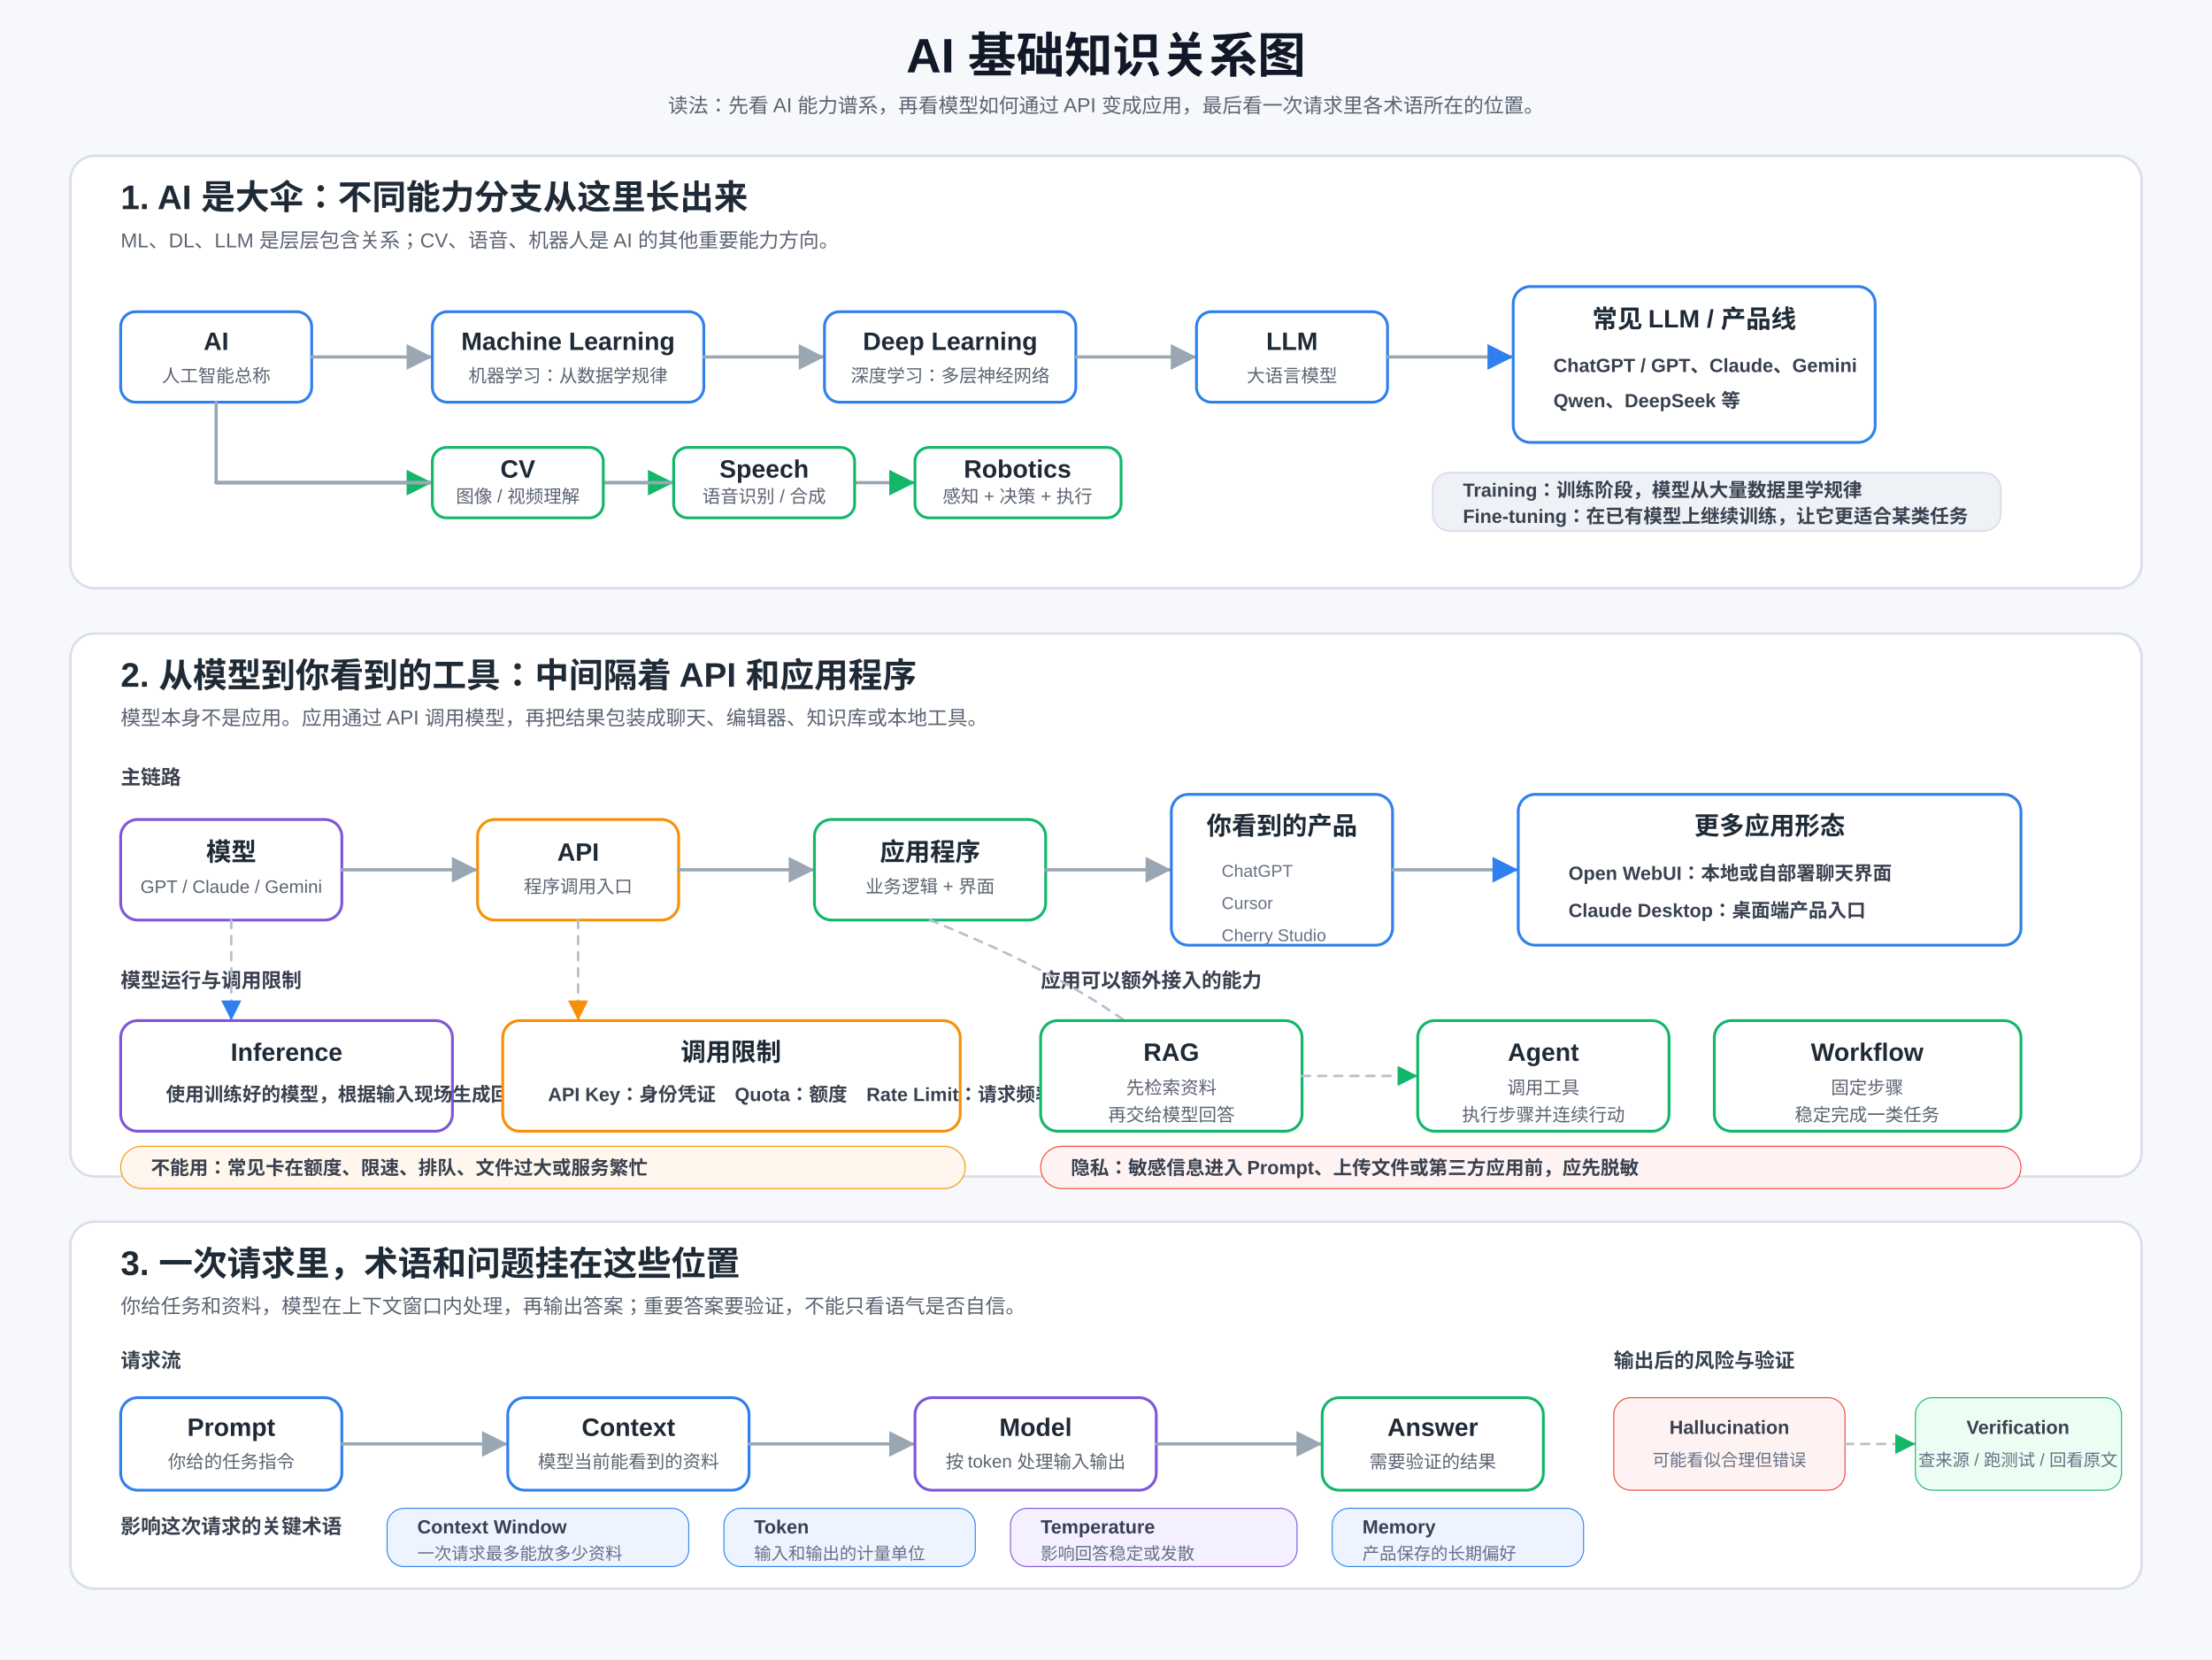
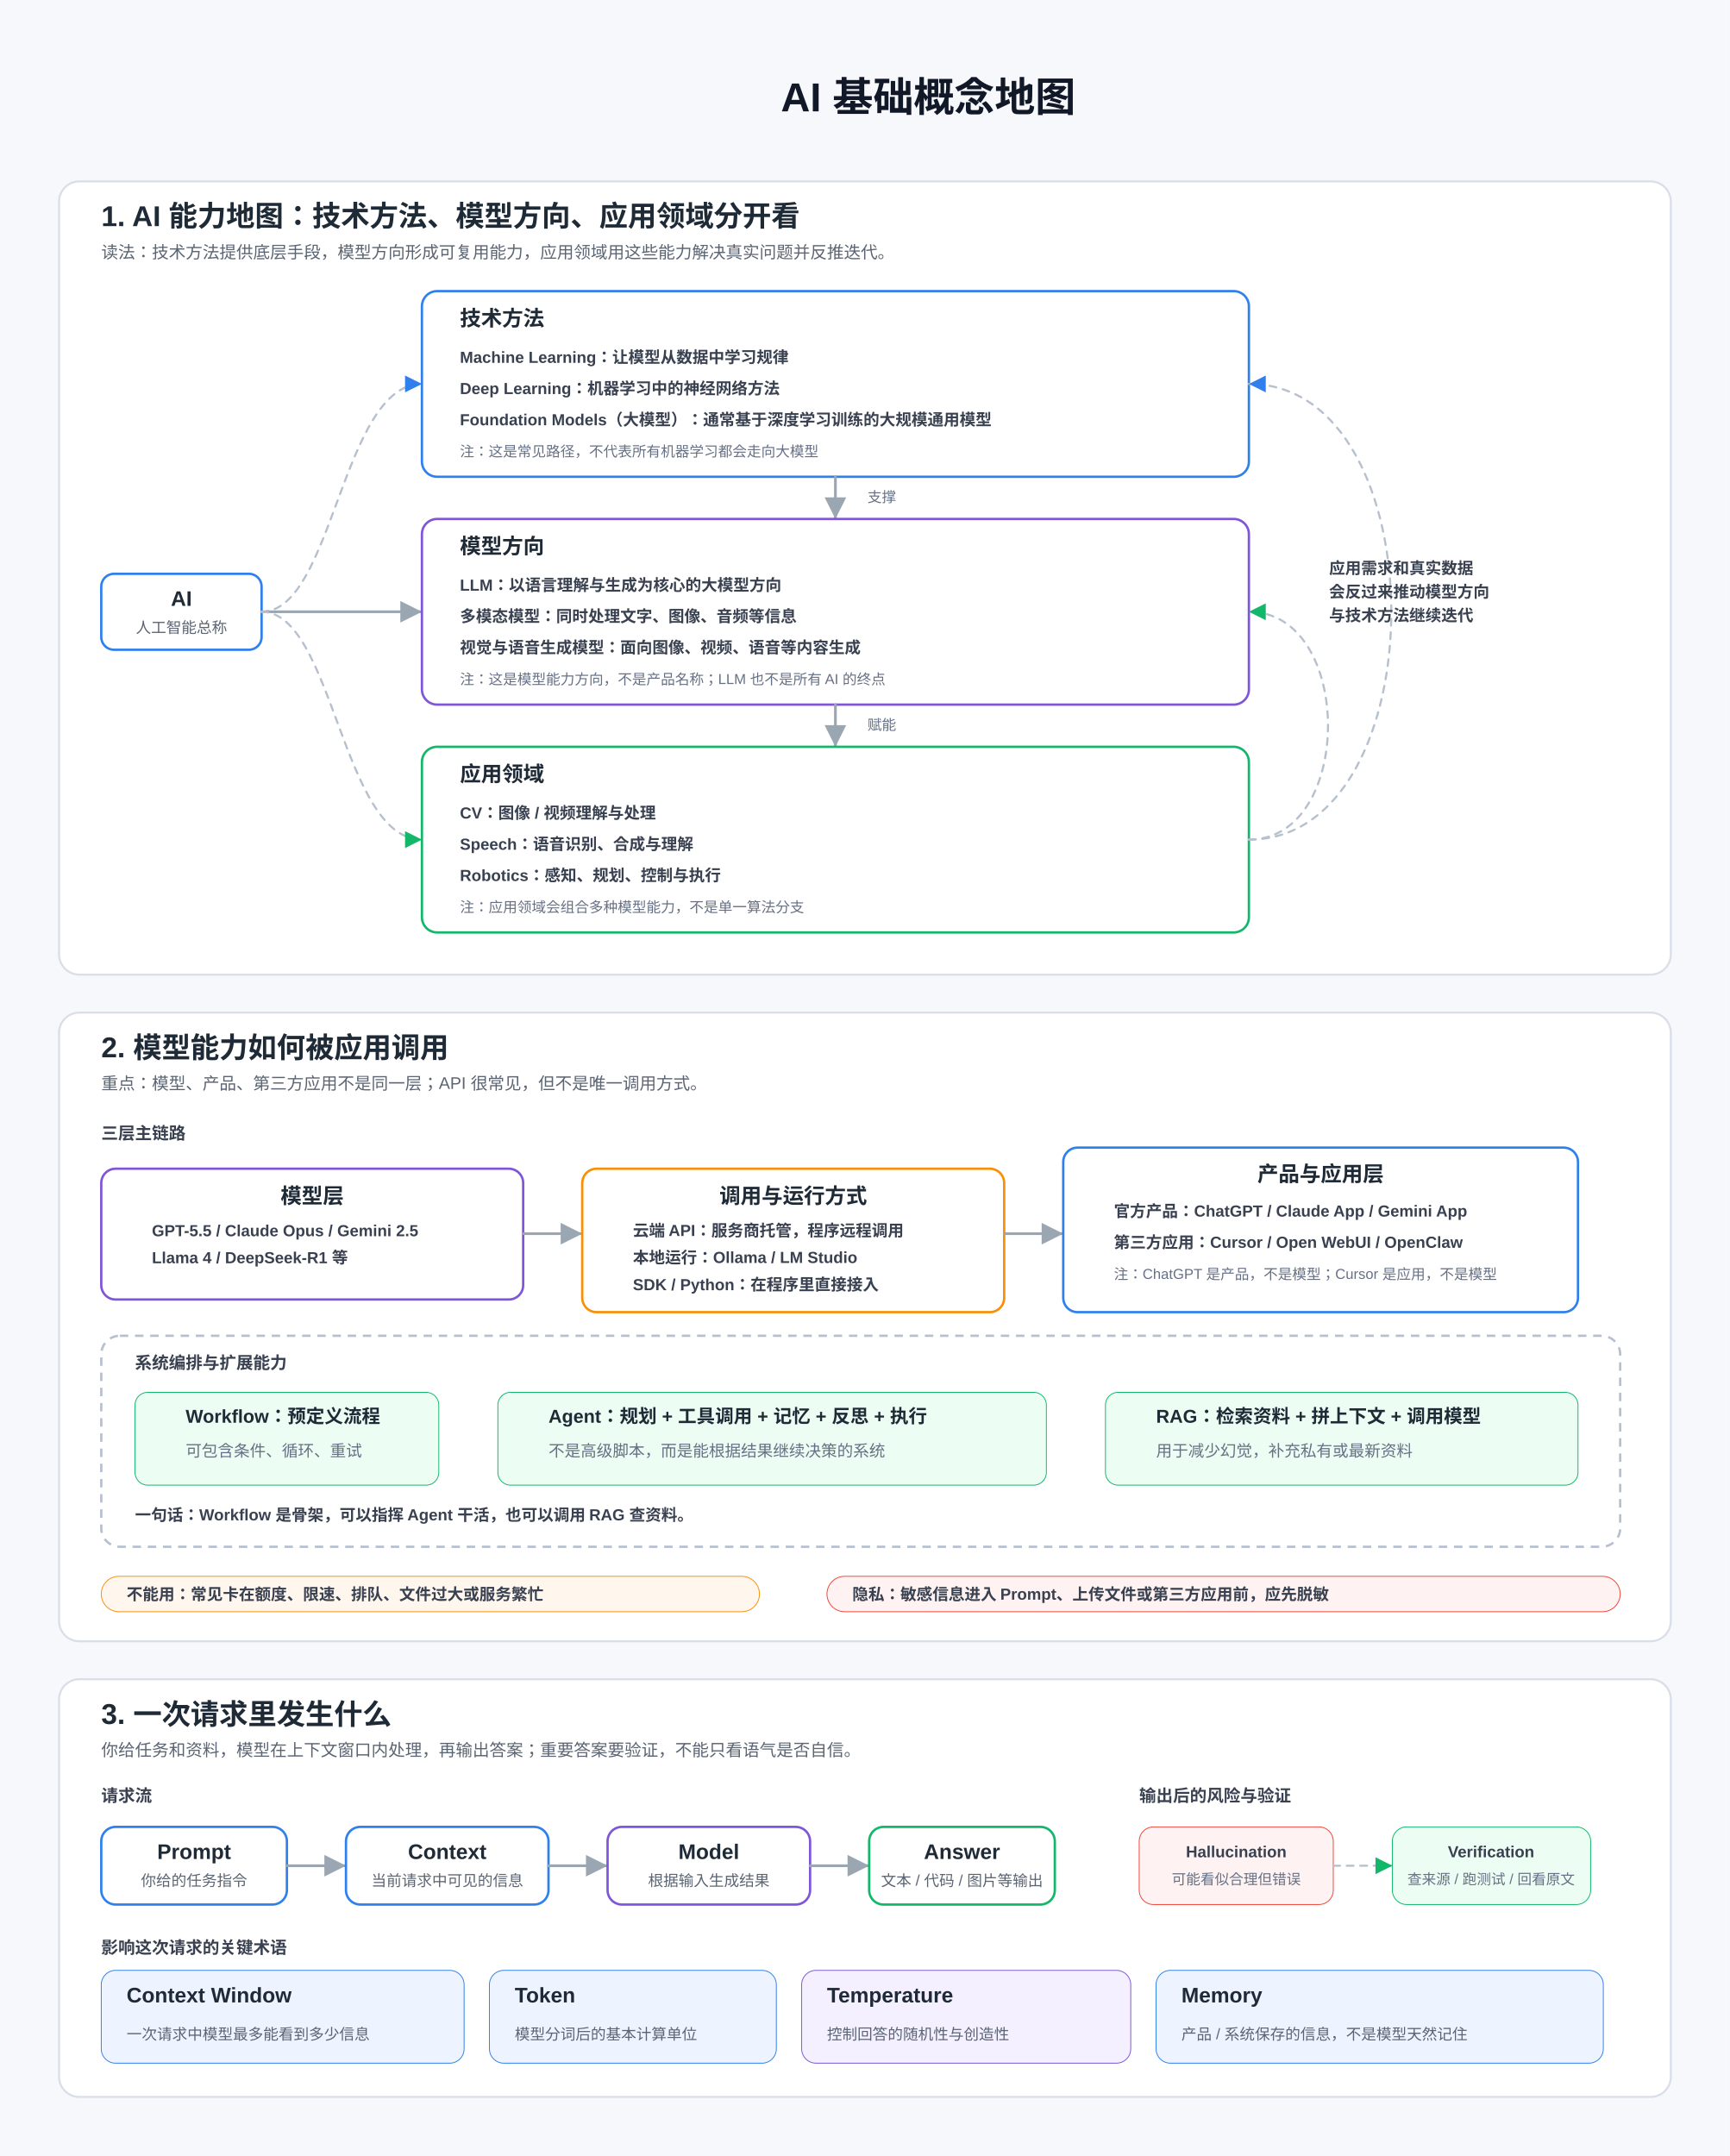
- <svg xmlns="http://www.w3.org/2000/svg" width="2200" height="1650" viewBox="0 0 2200 1650" role="img" aria-labelledby="title desc">
+ <svg xmlns="http://www.w3.org/2000/svg" width="2050" height="2555" viewBox="0 -60 2050 2555" role="img" aria-labelledby="title desc">
  <defs>
    <style>
      .bg { fill: #f7f8fb; }
      .panel { fill: #ffffff; stroke: #d9dee8; stroke-width: 2.4; }
      .title { font: 800 48px "Microsoft YaHei", "Noto Sans SC", Arial, sans-serif; fill: #111827; }
      .panel-title { font: 700 34px "Microsoft YaHei", "Noto Sans SC", Arial, sans-serif; fill: #1f2a37; }
      .note { font: 500 20px "Microsoft YaHei", "Noto Sans SC", Arial, sans-serif; fill: #5b6472; }
      .section { font: 700 20px "Microsoft YaHei", "Noto Sans SC", Arial, sans-serif; fill: #394150; }
      .node { fill: #ffffff; stroke-width: 2.8; }
      .node-text { font: 700 25px "Microsoft YaHei", "Noto Sans SC", Arial, sans-serif; fill: #1f2a37; }
      .node-sub { font: 500 18px "Microsoft YaHei", "Noto Sans SC", Arial, sans-serif; fill: #5b6472; }
      .small { font: 600 19px "Microsoft YaHei", "Noto Sans SC", Arial, sans-serif; fill: #394150; }
      .tiny { font: 500 17px "Microsoft YaHei", "Noto Sans SC", Arial, sans-serif; fill: #667085; }
+       .card-title { font: 700 22px "Microsoft YaHei", "Noto Sans SC", Arial, sans-serif; fill: #1f2a37; }
+       .card-note { font: 500 19px "Microsoft YaHei", "Noto Sans SC", Arial, sans-serif; fill: #667085; }
      .line { fill: none; stroke: #9aa6b2; stroke-width: 3.2; stroke-linecap: round; stroke-linejoin: round; }
      .line-soft { fill: none; stroke: #b7c0ce; stroke-width: 2.5; stroke-linecap: round; stroke-linejoin: round; stroke-dasharray: 8 8; }
      .pill { fill: #eef2f7; stroke: #d9dee8; stroke-width: 1.6; }
      .blue { stroke: #2f80ed; }
      .green { stroke: #12b76a; }
      .purple { stroke: #7f56d9; }
      .orange { stroke: #f79009; }
      .red { stroke: #f04438; }
      .blue-fill { fill: #eef4ff; stroke: #2f80ed; }
      .green-fill { fill: #ecfdf3; stroke: #12b76a; }
      .purple-fill { fill: #f4f0ff; stroke: #7f56d9; }
      .orange-fill { fill: #fff7ed; stroke: #f79009; }
      .red-fill { fill: #fef3f2; stroke: #f04438; }
    </style>
    <marker id="arrow" markerWidth="12" markerHeight="12" refX="10" refY="6" orient="auto">
      <path d="M2 2 L10 6 L2 10 Z" fill="#9aa6b2" />
    </marker>
    <marker id="arrowBlue" markerWidth="12" markerHeight="12" refX="10" refY="6" orient="auto">
      <path d="M2 2 L10 6 L2 10 Z" fill="#2f80ed" />
    </marker>
    <marker id="arrowGreen" markerWidth="12" markerHeight="12" refX="10" refY="6" orient="auto">
      <path d="M2 2 L10 6 L2 10 Z" fill="#12b76a" />
    </marker>
    <marker id="arrowOrange" markerWidth="12" markerHeight="12" refX="10" refY="6" orient="auto">
      <path d="M2 2 L10 6 L2 10 Z" fill="#f79009" />
    </marker>
  </defs>
-   <rect class="bg" width="2200" height="1650" />
-   <text x="1100" y="72" text-anchor="middle" class="title">AI 基础知识关系图</text>
-   <text x="1100" y="112" text-anchor="middle" class="note">读法：先看 AI 能力谱系，再看模型如何通过 API 变成应用，最后看一次请求里各术语所在的位置。</text>
-   <rect x="70" y="155" width="2060" height="430" rx="24" class="panel" />
-   <text x="120" y="208" class="panel-title">1. AI 是大伞：不同能力分支从这里长出来</text>
-   <text x="120" y="246" class="note">ML、DL、LLM 是层层包含关系；CV、语音、机器人是 AI 的其他重要能力方向。</text>
-   <rect x="120" y="310" width="190" height="90" rx="15" class="node blue" />
-   <text x="215" y="348" text-anchor="middle" class="node-text">AI</text>
-   <text x="215" y="380" text-anchor="middle" class="node-sub">人工智能总称</text>
-   <path d="M310 355 H430" class="line" marker-end="url(#arrow)" />
-   <rect x="430" y="310" width="270" height="90" rx="15" class="node blue" />
-   <text x="565" y="348" text-anchor="middle" class="node-text">Machine Learning</text>
-   <text x="565" y="380" text-anchor="middle" class="node-sub">机器学习：从数据学规律</text>
-   <path d="M700 355 H820" class="line" marker-end="url(#arrow)" />
-   <rect x="820" y="310" width="250" height="90" rx="15" class="node blue" />
-   <text x="945" y="348" text-anchor="middle" class="node-text">Deep Learning</text>
-   <text x="945" y="380" text-anchor="middle" class="node-sub">深度学习：多层神经网络</text>
-   <path d="M1070 355 H1190" class="line" marker-end="url(#arrow)" />
-   <rect x="1190" y="310" width="190" height="90" rx="15" class="node blue" />
-   <text x="1285" y="348" text-anchor="middle" class="node-text">LLM</text>
-   <text x="1285" y="380" text-anchor="middle" class="node-sub">大语言模型</text>
-   <path d="M215 400 V480 H430" class="line" marker-end="url(#arrowGreen)" />
-   <path d="M215 480 H670" class="line" marker-end="url(#arrowGreen)" />
-   <path d="M215 480 H910" class="line" marker-end="url(#arrowGreen)" />
-   <rect x="430" y="445" width="170" height="70" rx="14" class="node green" />
-   <text x="515" y="475" text-anchor="middle" class="node-text">CV</text>
-   <text x="515" y="500" text-anchor="middle" class="node-sub">图像 / 视频理解</text>
-   <rect x="670" y="445" width="180" height="70" rx="14" class="node green" />
-   <text x="760" y="475" text-anchor="middle" class="node-text">Speech</text>
-   <text x="760" y="500" text-anchor="middle" class="node-sub">语音识别 / 合成</text>
-   <rect x="910" y="445" width="205" height="70" rx="14" class="node green" />
-   <text x="1012" y="475" text-anchor="middle" class="node-text">Robotics</text>
-   <text x="1012" y="500" text-anchor="middle" class="node-sub">感知 + 决策 + 执行</text>
-   <path d="M1380 355 H1505" class="line" marker-end="url(#arrowBlue)" />
-   <rect x="1505" y="285" width="360" height="155" rx="17" class="node blue" />
-   <text x="1685" y="326" text-anchor="middle" class="node-text">常见 LLM / 产品线</text>
-   <text x="1545" y="370" class="small">ChatGPT / GPT、Claude、Gemini</text>
-   <text x="1545" y="405" class="small">Qwen、DeepSeek 等</text>
-   <rect x="1425" y="470" width="565" height="58" rx="17" class="pill" />
-   <text x="1455" y="494" class="small">Training：训练阶段，模型从大量数据里学规律</text>
-   <text x="1455" y="520" class="small">Fine-tuning：在已有模型上继续训练，让它更适合某类任务</text>
-   <rect x="70" y="630" width="2060" height="540" rx="24" class="panel" />
-   <text x="120" y="683" class="panel-title">2. 从模型到你看到的工具：中间隔着 API 和应用程序</text>
-   <text x="120" y="721" class="note">模型本身不是应用。应用通过 API 调用模型，再把结果包装成聊天、编辑器、知识库或本地工具。</text>
-   <text x="120" y="780" class="section">主链路</text>
-   <rect x="120" y="815" width="220" height="100" rx="17" class="node purple" />
-   <text x="230" y="856" text-anchor="middle" class="node-text">模型</text>
-   <text x="230" y="888" text-anchor="middle" class="node-sub">GPT / Claude / Gemini</text>
-   <path d="M340 865 H475" class="line" marker-end="url(#arrow)" />
-   <rect x="475" y="815" width="200" height="100" rx="17" class="node orange" />
-   <text x="575" y="856" text-anchor="middle" class="node-text">API</text>
-   <text x="575" y="888" text-anchor="middle" class="node-sub">程序调用入口</text>
-   <path d="M675 865 H810" class="line" marker-end="url(#arrow)" />
-   <rect x="810" y="815" width="230" height="100" rx="17" class="node green" />
-   <text x="925" y="856" text-anchor="middle" class="node-text">应用程序</text>
-   <text x="925" y="888" text-anchor="middle" class="node-sub">业务逻辑 + 界面</text>
-   <path d="M1040 865 H1165" class="line" marker-end="url(#arrow)" />
-   <rect x="1165" y="790" width="220" height="150" rx="17" class="node blue" />
-   <text x="1275" y="830" text-anchor="middle" class="node-text">你看到的产品</text>
-   <text x="1215" y="872" class="tiny">ChatGPT</text>
-   <text x="1215" y="904" class="tiny">Cursor</text>
-   <text x="1215" y="936" class="tiny">Cherry Studio</text>
-   <path d="M1385 865 H1510" class="line" marker-end="url(#arrowBlue)" />
-   <rect x="1510" y="790" width="500" height="150" rx="17" class="node blue" />
-   <text x="1760" y="830" text-anchor="middle" class="node-text">更多应用形态</text>
-   <text x="1560" y="875" class="small">Open WebUI：本地或自部署聊天界面</text>
-   <text x="1560" y="912" class="small">Claude Desktop：桌面端产品入口</text>
-   <text x="120" y="982" class="section">模型运行与调用限制</text>
-   <path d="M230 915 V1015" class="line-soft" marker-end="url(#arrowBlue)" />
-   <rect x="120" y="1015" width="330" height="110" rx="17" class="node purple" />
-   <text x="285" y="1055" text-anchor="middle" class="node-text">Inference</text>
-   <text x="165" y="1095" class="small">使用训练好的模型，根据输入现场生成回答</text>
-   <path d="M575 915 V1015" class="line-soft" marker-end="url(#arrowOrange)" />
-   <rect x="500" y="1015" width="455" height="110" rx="17" class="node orange" />
-   <text x="727" y="1055" text-anchor="middle" class="node-text">调用限制</text>
-   <text x="545" y="1095" class="small">API Key：身份凭证　Quota：额度　Rate Limit：请求频率限制</text>
-   <text x="1035" y="982" class="section">应用可以额外接入的能力</text>
-   <path d="M925 915 C1035 960, 1110 1000, 1180 1065" class="line-soft" marker-end="url(#arrowGreen)" />
-   <rect x="1035" y="1015" width="260" height="110" rx="17" class="node green" />
-   <text x="1165" y="1055" text-anchor="middle" class="node-text">RAG</text>
-   <text x="1165" y="1088" text-anchor="middle" class="node-sub">先检索资料</text>
-   <text x="1165" y="1115" text-anchor="middle" class="node-sub">再交给模型回答</text>
-   <path d="M1295 1070 H1410" class="line-soft" marker-end="url(#arrowGreen)" />
-   <rect x="1410" y="1015" width="250" height="110" rx="17" class="node green" />
-   <text x="1535" y="1055" text-anchor="middle" class="node-text">Agent</text>
-   <text x="1535" y="1088" text-anchor="middle" class="node-sub">调用工具</text>
-   <text x="1535" y="1115" text-anchor="middle" class="node-sub">执行步骤并连续行动</text>
-   <rect x="1705" y="1015" width="305" height="110" rx="17" class="node green" />
-   <text x="1857" y="1055" text-anchor="middle" class="node-text">Workflow</text>
-   <text x="1857" y="1088" text-anchor="middle" class="node-sub">固定步骤</text>
-   <text x="1857" y="1115" text-anchor="middle" class="node-sub">稳定完成一类任务</text>
-   <rect x="120" y="1140" width="840" height="42" rx="21" class="orange-fill" />
-   <text x="150" y="1168" class="small">不能用：常见卡在额度、限速、排队、文件过大或服务繁忙</text>
-   <rect x="1035" y="1140" width="975" height="42" rx="21" class="red-fill" />
-   <text x="1065" y="1168" class="small">隐私：敏感信息进入 Prompt、上传文件或第三方应用前，应先脱敏</text>
-   <rect x="70" y="1215" width="2060" height="365" rx="24" class="panel" />
-   <text x="120" y="1268" class="panel-title">3. 一次请求里，术语和问题挂在这些位置</text>
-   <text x="120" y="1306" class="note">你给任务和资料，模型在上下文窗口内处理，再输出答案；重要答案要验证，不能只看语气是否自信。</text>
-   <text x="120" y="1360" class="section">请求流</text>
-   <rect x="120" y="1390" width="220" height="92" rx="17" class="node blue" />
-   <text x="230" y="1428" text-anchor="middle" class="node-text">Prompt</text>
-   <text x="230" y="1460" text-anchor="middle" class="node-sub">你给的任务指令</text>
-   <path d="M340 1436 H505" class="line" marker-end="url(#arrow)" />
-   <rect x="505" y="1390" width="240" height="92" rx="17" class="node blue" />
-   <text x="625" y="1428" text-anchor="middle" class="node-text">Context</text>
-   <text x="625" y="1460" text-anchor="middle" class="node-sub">模型当前能看到的资料</text>
-   <path d="M745 1436 H910" class="line" marker-end="url(#arrow)" />
-   <rect x="910" y="1390" width="240" height="92" rx="17" class="node purple" />
-   <text x="1030" y="1428" text-anchor="middle" class="node-text">Model</text>
-   <text x="1030" y="1460" text-anchor="middle" class="node-sub">按 token 处理输入输出</text>
-   <path d="M1150 1436 H1315" class="line" marker-end="url(#arrow)" />
-   <rect x="1315" y="1390" width="220" height="92" rx="17" class="node green" />
-   <text x="1425" y="1428" text-anchor="middle" class="node-text">Answer</text>
-   <text x="1425" y="1460" text-anchor="middle" class="node-sub">需要验证的结果</text>
-   <text x="1605" y="1360" class="section">输出后的风险与验证</text>
-   <rect x="1605" y="1390" width="230" height="92" rx="17" class="red-fill" />
-   <text x="1720" y="1426" text-anchor="middle" class="small">Hallucination</text>
-   <text x="1720" y="1458" text-anchor="middle" class="tiny">可能看似合理但错误</text>
-   <path d="M1835 1436 H1905" class="line-soft" marker-end="url(#arrowGreen)" />
-   <rect x="1905" y="1390" width="205" height="92" rx="17" class="green-fill" />
-   <text x="2007" y="1426" text-anchor="middle" class="small">Verification</text>
-   <text x="2007" y="1458" text-anchor="middle" class="tiny">查来源 / 跑测试 / 回看原文</text>
-   <text x="120" y="1525" class="section">影响这次请求的关键术语</text>
-   <rect x="385" y="1500" width="300" height="58" rx="17" class="blue-fill" />
-   <text x="415" y="1525" class="small">Context Window</text>
-   <text x="415" y="1551" class="tiny">一次请求最多能放多少资料</text>
-   <rect x="720" y="1500" width="250" height="58" rx="17" class="blue-fill" />
-   <text x="750" y="1525" class="small">Token</text>
-   <text x="750" y="1551" class="tiny">输入和输出的计量单位</text>
-   <rect x="1005" y="1500" width="285" height="58" rx="17" class="purple-fill" />
-   <text x="1035" y="1525" class="small">Temperature</text>
-   <text x="1035" y="1551" class="tiny">影响回答稳定或发散</text>
-   <rect x="1325" y="1500" width="250" height="58" rx="17" class="blue-fill" />
-   <text x="1355" y="1525" class="small">Memory</text>
-   <text x="1355" y="1551" class="tiny">产品保存的长期偏好</text>
+   <rect class="bg" x="0" y="-60" width="2050" height="2555" />
+   <text x="1100" y="72" text-anchor="middle" class="title">AI 基础概念地图</text>
+   <rect x="70" y="155" width="1910" height="940" rx="24" class="panel" />
+   <text x="120" y="208" class="panel-title">1. AI 能力地图：技术方法、模型方向、应用领域分开看</text>
+   <text x="120" y="246" class="note">读法：技术方法提供底层手段，模型方向形成可复用能力，应用领域用这些能力解决真实问题并反推迭代。</text>
+   <rect x="120" y="620" width="190" height="90" rx="15" class="node blue" />
+   <text x="215" y="658" text-anchor="middle" class="node-text">AI</text>
+   <text x="215" y="690" text-anchor="middle" class="node-sub">人工智能总称</text>
+   <path d="M310 665 C395 665, 405 395, 500 395" class="line-soft" marker-end="url(#arrowBlue)" />
+   <path d="M310 665 H500" class="line" marker-end="url(#arrow)" />
+   <path d="M310 665 C395 665, 405 935, 500 935" class="line-soft" marker-end="url(#arrowGreen)" />
+   <rect x="500" y="285" width="980" height="220" rx="18" class="node blue" />
+   <text x="545" y="326" class="node-text">技术方法</text>
+   <text x="545" y="370" class="small">Machine Learning：让模型从数据中学习规律</text>
+   <text x="545" y="407" class="small">Deep Learning：机器学习中的神经网络方法</text>
+   <text x="545" y="444" class="small">Foundation Models（大模型）：通常基于深度学习训练的大规模通用模型</text>
+   <text x="545" y="481" class="tiny">注：这是常见路径，不代表所有机器学习都会走向大模型</text>
+   <path d="M990 505 V555" class="line" marker-end="url(#arrow)" />
+   <text x="1028" y="535" class="tiny">支撑</text>
+   <rect x="500" y="555" width="980" height="220" rx="18" class="node purple" />
+   <text x="545" y="596" class="node-text">模型方向</text>
+   <text x="545" y="640" class="small">LLM：以语言理解与生成为核心的大模型方向</text>
+   <text x="545" y="677" class="small">多模态模型：同时处理文字、图像、音频等信息</text>
+   <text x="545" y="714" class="small">视觉与语音生成模型：面向图像、视频、语音等内容生成</text>
+   <text x="545" y="751" class="tiny">注：这是模型能力方向，不是产品名称；LLM 也不是所有 AI 的终点</text>
+   <path d="M990 775 V825" class="line" marker-end="url(#arrow)" />
+   <text x="1028" y="805" class="tiny">赋能</text>
+   <rect x="500" y="825" width="980" height="220" rx="18" class="node green" />
+   <text x="545" y="866" class="node-text">应用领域</text>
+   <text x="545" y="910" class="small">CV：图像 / 视频理解与处理</text>
+   <text x="545" y="947" class="small">Speech：语音识别、合成与理解</text>
+   <text x="545" y="984" class="small">Robotics：感知、规划、控制与执行</text>
+   <text x="545" y="1021" class="tiny">注：应用领域会组合多种模型能力，不是单一算法分支</text>
+   <path d="M1480 935 C1705 935, 1705 395, 1480 395" class="line-soft" marker-end="url(#arrowBlue)" />
+   <path d="M1480 935 C1605 935, 1605 665, 1480 665" class="line-soft" marker-end="url(#arrowGreen)" />
+   <text x="1575" y="620" class="small">应用需求和真实数据</text>
+   <text x="1575" y="648" class="small">会反过来推动模型方向</text>
+   <text x="1575" y="676" class="small">与技术方法继续迭代</text>
+   <g transform="translate(0 510)">
+     <rect x="70" y="630" width="1910" height="745" rx="24" class="panel" />
+     <text x="120" y="683" class="panel-title">2. 模型能力如何被应用调用</text>
+     <text x="120" y="721" class="note">重点：模型、产品、第三方应用不是同一层；API 很常见，但不是唯一调用方式。</text>
+     <text x="120" y="780" class="section">三层主链路</text>
+     <rect x="120" y="815" width="500" height="155" rx="17" class="node purple" />
+     <text x="370" y="856" text-anchor="middle" class="node-text">模型层</text>
+     <text x="180" y="895" class="small">GPT-5.5 / Claude Opus / Gemini 2.5</text>
+     <text x="180" y="927" class="small">Llama 4 / DeepSeek-R1 等</text>
+     <path d="M620 892 H690" class="line" marker-end="url(#arrow)" />
+     <rect x="690" y="815" width="500" height="170" rx="17" class="node orange" />
+     <text x="940" y="856" text-anchor="middle" class="node-text">调用与运行方式</text>
+     <text x="750" y="895" class="small">云端 API：服务商托管，程序远程调用</text>
+     <text x="750" y="927" class="small">本地运行：Ollama / LM Studio</text>
+     <text x="750" y="959" class="small">SDK / Python：在程序里直接接入</text>
+     <path d="M1190 892 H1260" class="line" marker-end="url(#arrow)" />
+     <rect x="1260" y="790" width="610" height="195" rx="17" class="node blue" />
+     <text x="1565" y="830" text-anchor="middle" class="node-text">产品与应用层</text>
+     <text x="1320" y="872" class="small">官方产品：ChatGPT / Claude App / Gemini App</text>
+     <text x="1320" y="909" class="small">第三方应用：Cursor / Open WebUI / OpenClaw</text>
+     <text x="1320" y="946" class="tiny">注：ChatGPT 是产品，不是模型；Cursor 是应用，不是模型</text>
+     <rect x="120" y="1013" width="1800" height="250" rx="22" style="fill: none; stroke: #b7c0ce; stroke-width: 2.8; stroke-dasharray: 10 8;" />
+     <text x="160" y="1052" class="section">系统编排与扩展能力</text>
+     <rect x="160" y="1080" width="360" height="110" rx="15" class="green-fill" />
+     <text x="220" y="1116" class="card-title">Workflow：预定义流程</text>
+     <text x="220" y="1156" class="card-note">可包含条件、循环、重试</text>
+     <rect x="590" y="1080" width="650" height="110" rx="15" class="green-fill" />
+     <text x="650" y="1116" class="card-title">Agent：规划 + 工具调用 + 记忆 + 反思 + 执行</text>
+     <text x="650" y="1156" class="card-note">不是高级脚本，而是能根据结果继续决策的系统</text>
+     <rect x="1310" y="1080" width="560" height="110" rx="15" class="green-fill" />
+     <text x="1370" y="1116" class="card-title">RAG：检索资料 + 拼上下文 + 调用模型</text>
+     <text x="1370" y="1156" class="card-note">用于减少幻觉，补充私有或最新资料</text>
+     <text x="160" y="1232" class="small">一句话：Workflow 是骨架，可以指挥 Agent 干活，也可以调用 RAG 查资料。</text>
+     <rect x="120" y="1298" width="780" height="42" rx="21" class="orange-fill" />
+     <text x="150" y="1326" class="small">不能用：常见卡在额度、限速、排队、文件过大或服务繁忙</text>
+     <rect x="980" y="1298" width="940" height="42" rx="21" class="red-fill" />
+     <text x="1010" y="1326" class="small">隐私：敏感信息进入 Prompt、上传文件或第三方应用前，应先脱敏</text>
+     <g transform="translate(0 145)">
+       <rect x="70" y="1275" width="1910" height="495" rx="24" class="panel" />
+       <text x="120" y="1328" class="panel-title">3. 一次请求里发生什么</text>
+       <text x="120" y="1366" class="note">你给任务和资料，模型在上下文窗口内处理，再输出答案；重要答案要验证，不能只看语气是否自信。</text>
+       <text x="120" y="1420" class="section">请求流</text>
+       <rect x="120" y="1450" width="220" height="92" rx="17" class="node blue" />
+       <text x="230" y="1488" text-anchor="middle" class="node-text">Prompt</text>
+       <text x="230" y="1520" text-anchor="middle" class="node-sub">你给的任务指令</text>
+       <path d="M340 1496 H410" class="line" marker-end="url(#arrow)" />
+       <rect x="410" y="1450" width="240" height="92" rx="17" class="node blue" />
+       <text x="530" y="1488" text-anchor="middle" class="node-text">Context</text>
+       <text x="530" y="1520" text-anchor="middle" class="node-sub">当前请求中可见的信息</text>
+       <path d="M650 1496 H720" class="line" marker-end="url(#arrow)" />
+       <rect x="720" y="1450" width="240" height="92" rx="17" class="node purple" />
+       <text x="840" y="1488" text-anchor="middle" class="node-text">Model</text>
+       <text x="840" y="1520" text-anchor="middle" class="node-sub">根据输入生成结果</text>
+       <path d="M960 1496 H1030" class="line" marker-end="url(#arrow)" />
+       <rect x="1030" y="1450" width="220" height="92" rx="17" class="node green" />
+       <text x="1140" y="1488" text-anchor="middle" class="node-text">Answer</text>
+       <text x="1140" y="1520" text-anchor="middle" class="node-sub">文本 / 代码 / 图片等输出</text>
+       <text x="1350" y="1420" class="section">输出后的风险与验证</text>
+       <rect x="1350" y="1450" width="230" height="92" rx="17" class="red-fill" />
+       <text x="1465" y="1486" text-anchor="middle" class="small">Hallucination</text>
+       <text x="1465" y="1518" text-anchor="middle" class="tiny">可能看似合理但错误</text>
+       <path d="M1580 1496 H1650" class="line-soft" marker-end="url(#arrowGreen)" />
+       <rect x="1650" y="1450" width="235" height="92" rx="17" class="green-fill" />
+       <text x="1767" y="1486" text-anchor="middle" class="small">Verification</text>
+       <text x="1767" y="1518" text-anchor="middle" class="tiny">查来源 / 跑测试 / 回看原文</text>
+       <text x="120" y="1600" class="section">影响这次请求的关键术语</text>
+       <rect x="120" y="1620" width="430" height="110" rx="17" class="blue-fill" />
+       <text x="150" y="1658" class="node-text">Context Window</text>
+       <text x="150" y="1702" class="node-sub">一次请求中模型最多能看到多少信息</text>
+       <rect x="580" y="1620" width="340" height="110" rx="17" class="blue-fill" />
+       <text x="610" y="1658" class="node-text">Token</text>
+       <text x="610" y="1702" class="node-sub">模型分词后的基本计算单位</text>
+       <rect x="950" y="1620" width="390" height="110" rx="17" class="purple-fill" />
+       <text x="980" y="1658" class="node-text">Temperature</text>
+       <text x="980" y="1702" class="node-sub">控制回答的随机性与创造性</text>
+       <rect x="1370" y="1620" width="530" height="110" rx="17" class="blue-fill" />
+       <text x="1400" y="1658" class="node-text">Memory</text>
+       <text x="1400" y="1702" class="node-sub">产品 / 系统保存的信息，不是模型天然记住</text>
+     </g>
+   </g>
</svg>
